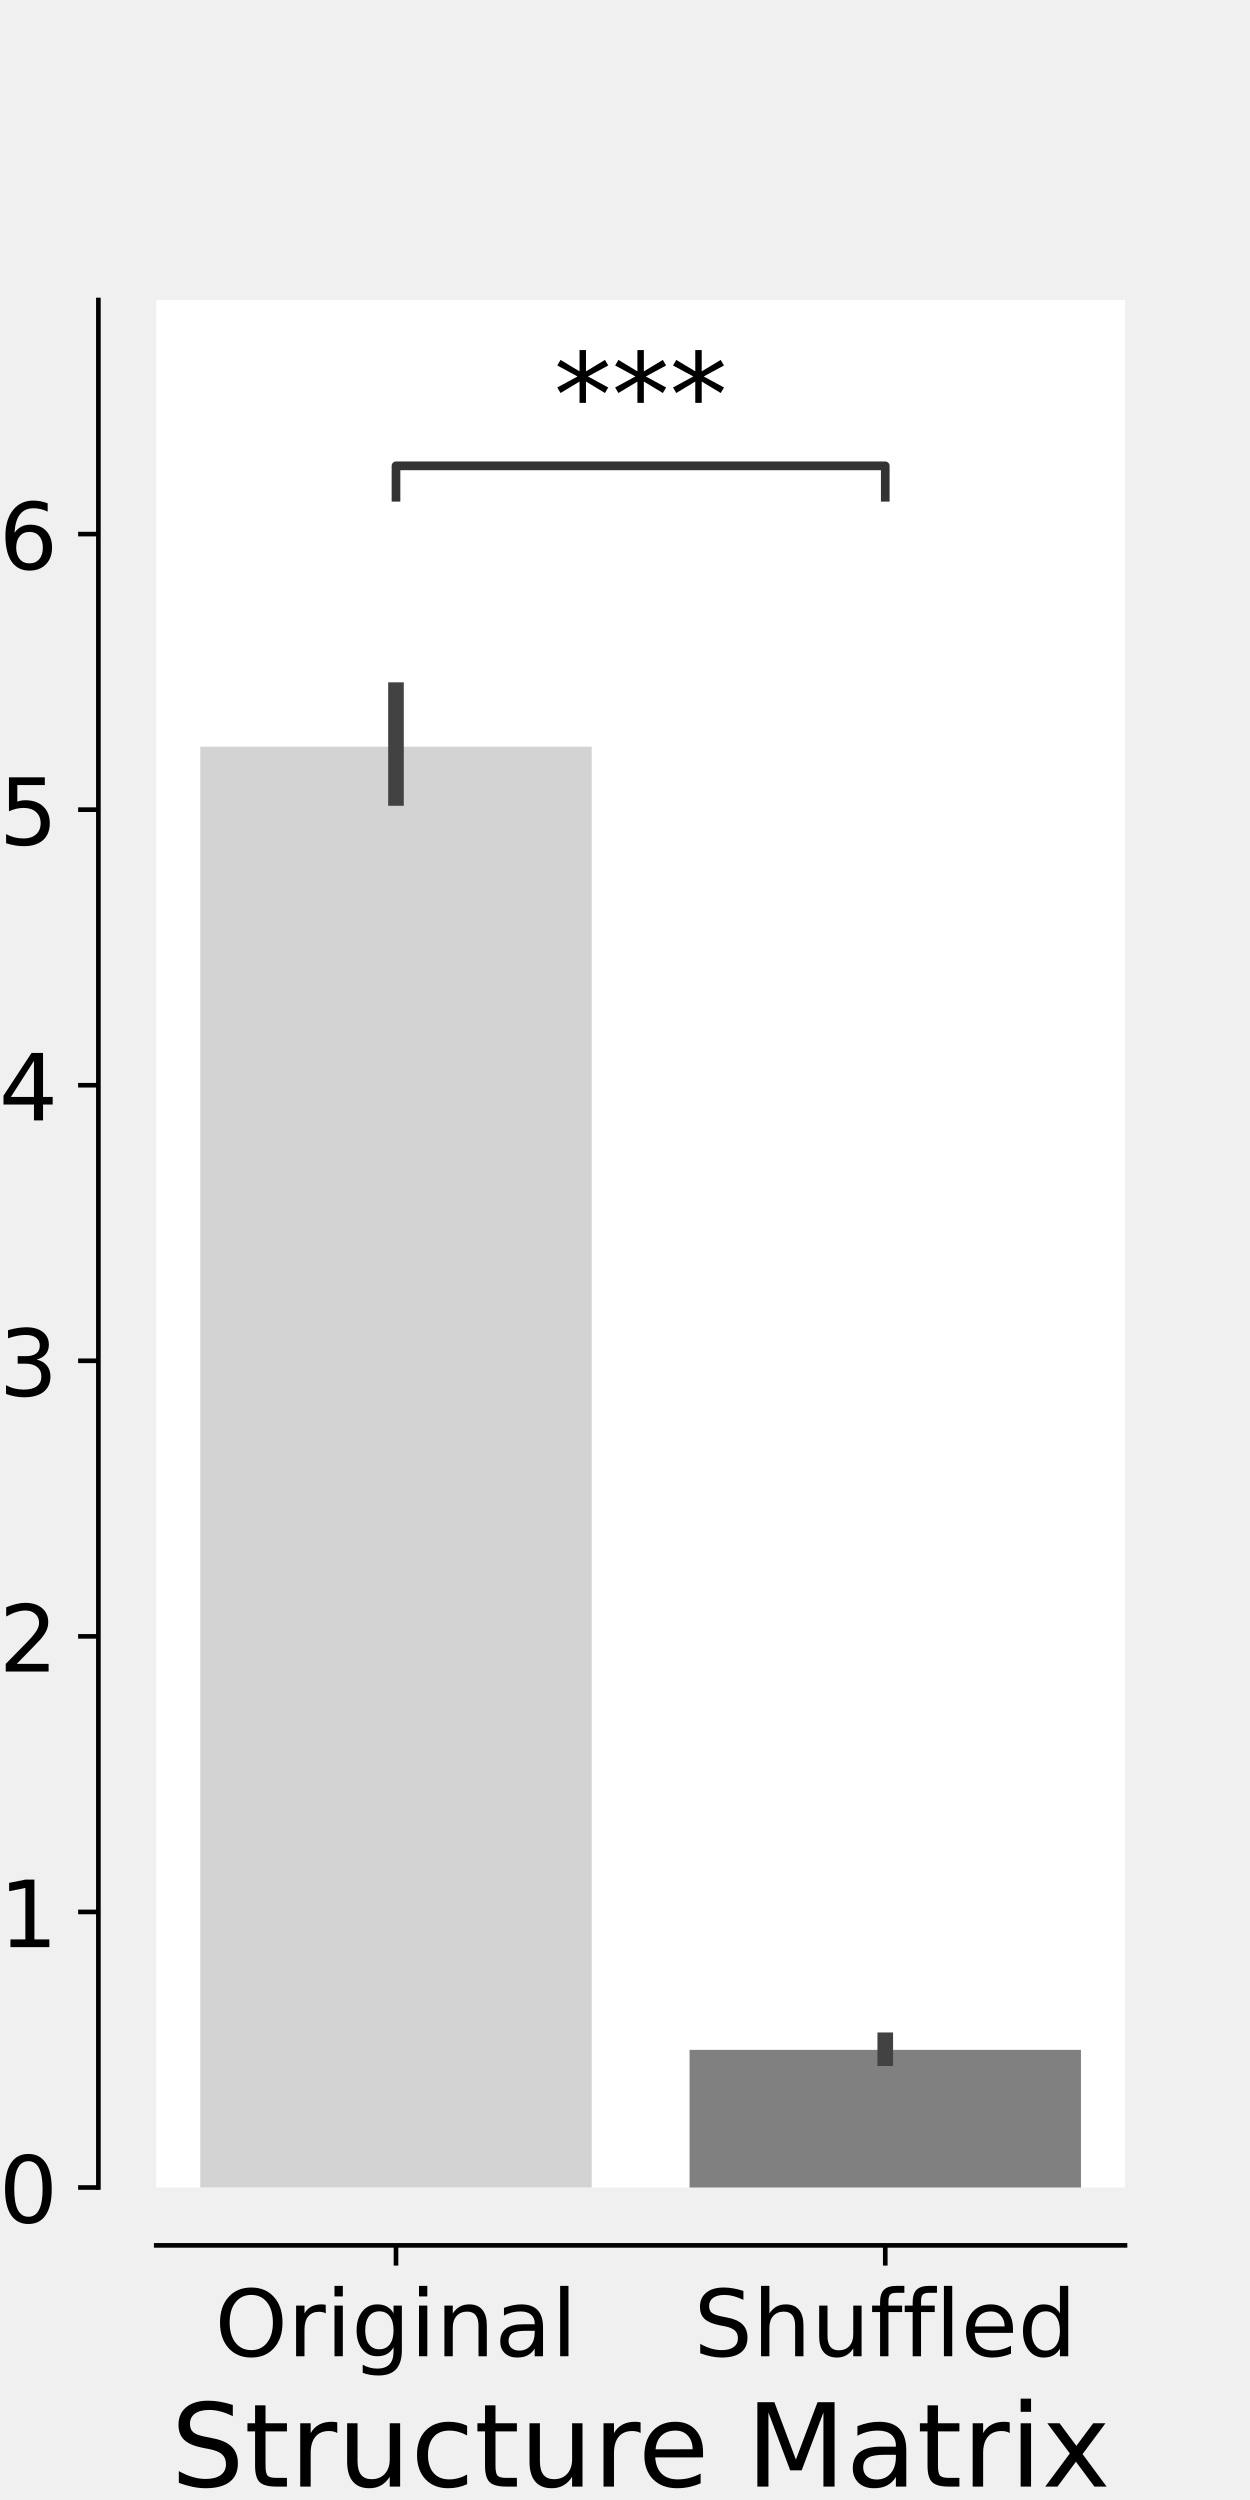
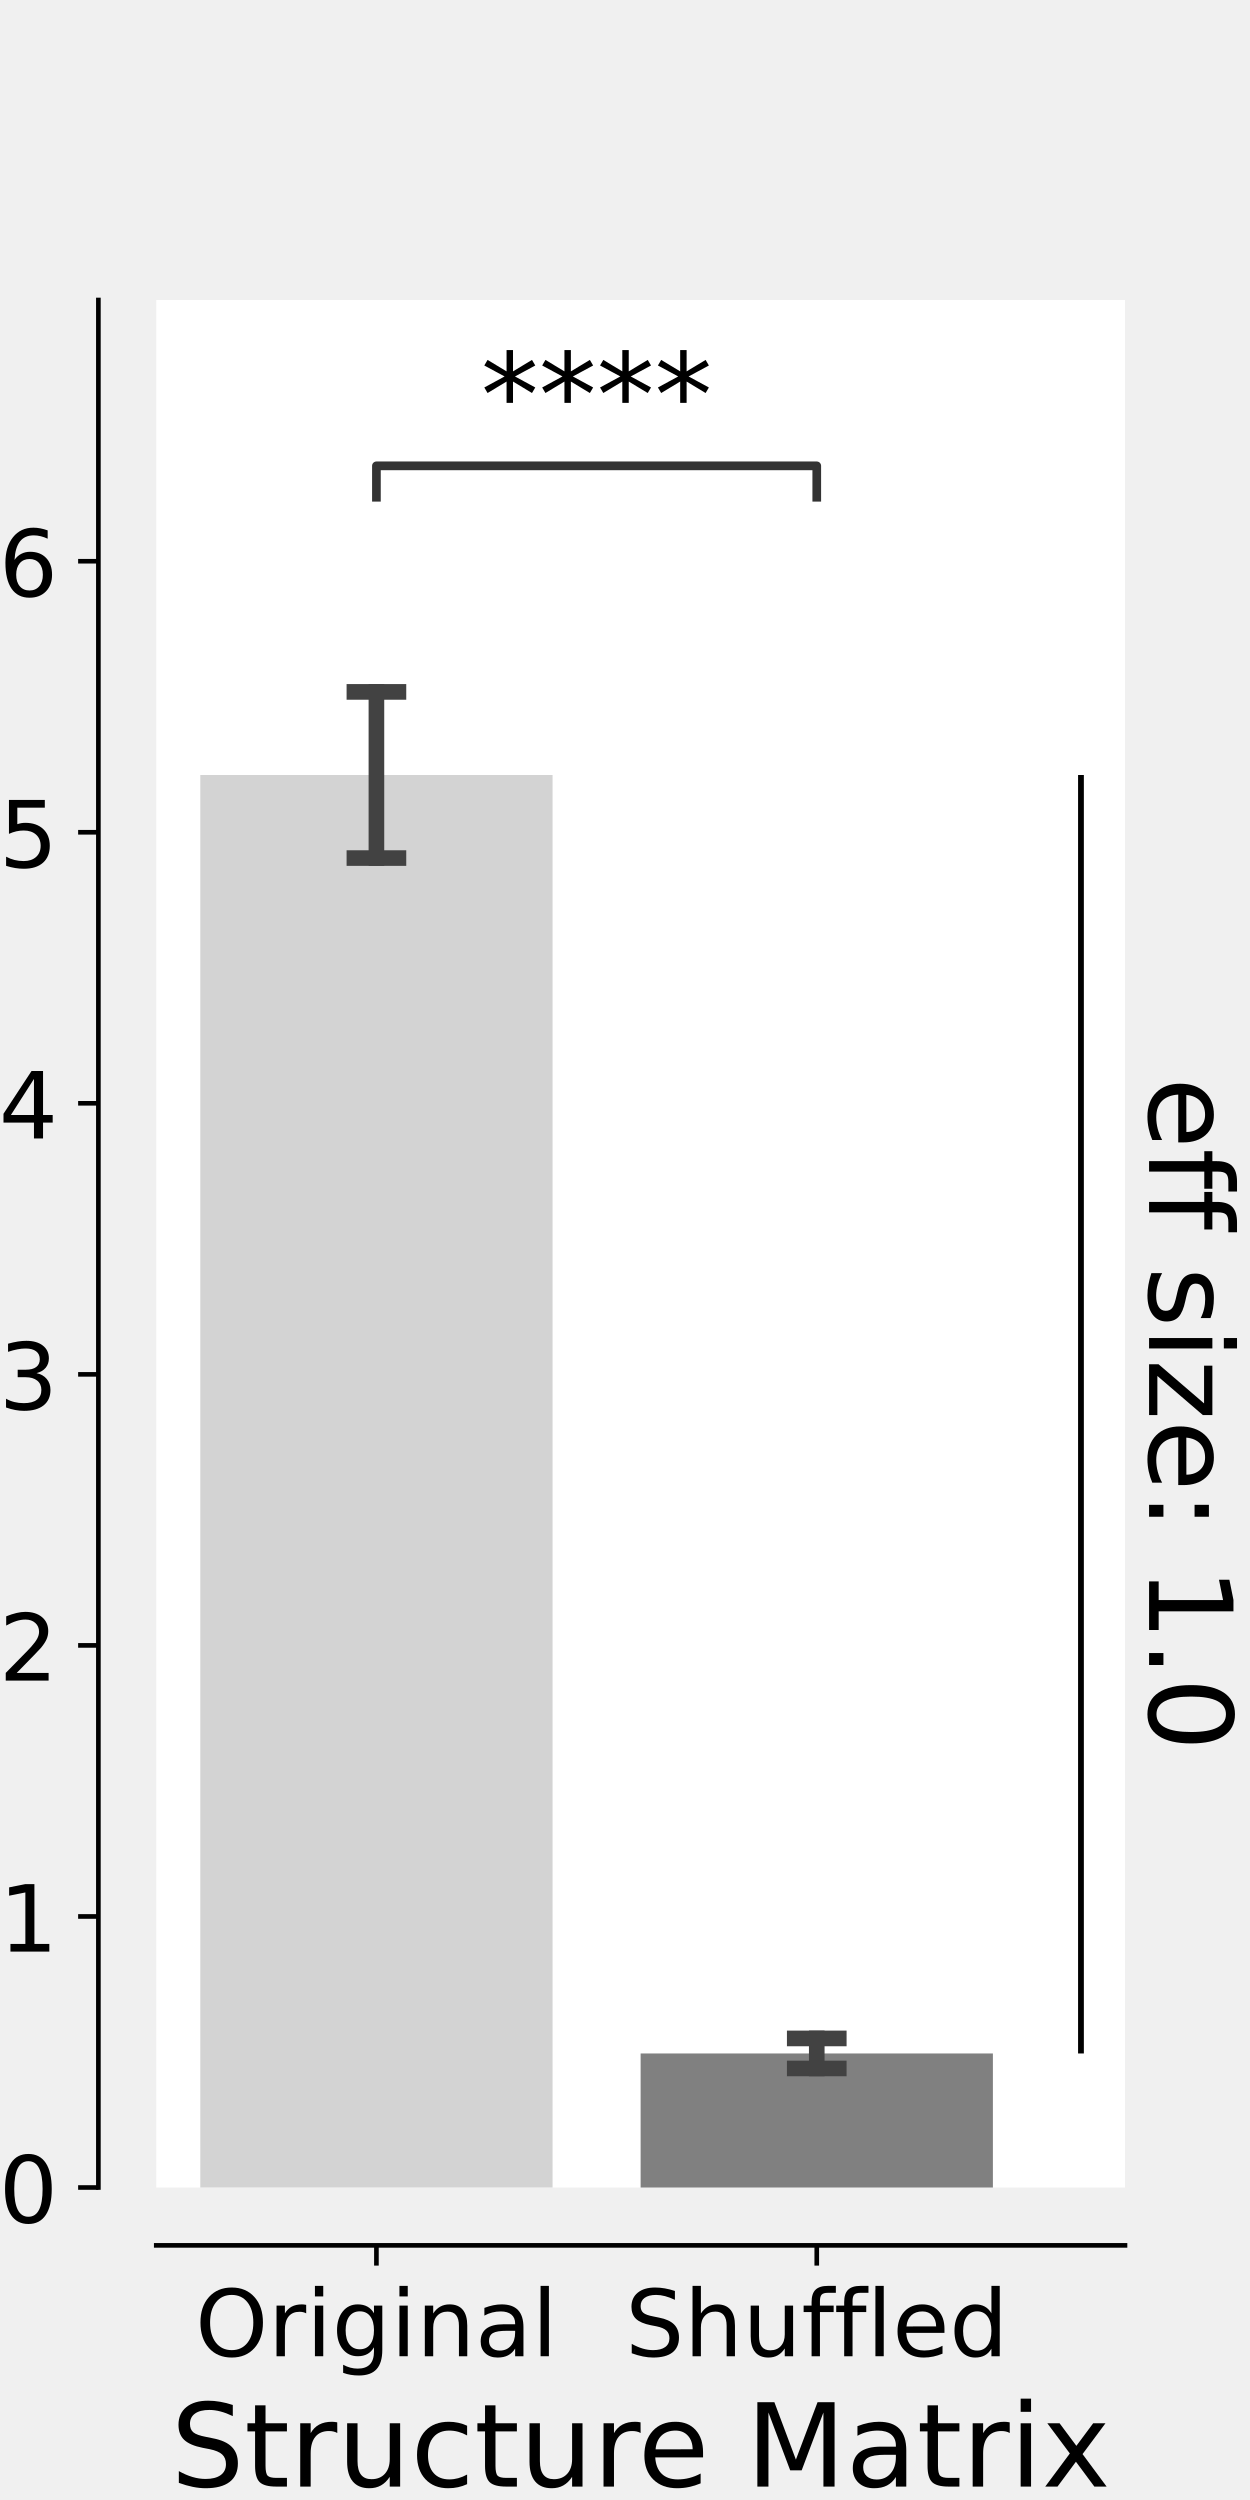
<svg xmlns="http://www.w3.org/2000/svg" xmlns:xlink="http://www.w3.org/1999/xlink" height="432pt" version="1.1" viewBox="0 0 216 432" width="216pt">
  <defs>
    <style type="text/css">*{stroke-linecap:butt;stroke-linejoin:round;}</style>
  </defs>
  <g id="figure_1">
    <g id="patch_1">
      <path d="M 0 432  L 216 432  L 216 0  L 0 0  z " style="fill:none;" />
    </g>
    <g id="axes_1">
      <g id="patch_2">
        <path d="M 27 378  L 194.4 378  L 194.4 51.84  L 27 51.84  z " style="fill:#ffffff;" />
      </g>
      <g id="patch_3">
-         <path clip-path="url(#p579f8cc59b)" d="M 34.609 378  L 102.245 378  L 102.245 129.027  L 34.609 129.027  z " style="fill:#d3d3d3;" />
+         <path clip-path="url(#p124dff2fff)" d="M 34.609 378  L 95.482 378  L 95.482 133.919  L 34.609 133.919  z " style="fill:#d3d3d3;" />
      </g>
      <g id="patch_4">
-         <path clip-path="url(#p579f8cc59b)" d="M 119.155 378  L 186.791 378  L 186.791 354.221  L 119.155 354.221  z " style="fill:#808080;" />
+         <path clip-path="url(#p124dff2fff)" d="M 110.7 378  L 171.573 378  L 171.573 354.834  L 110.7 354.834  z " style="fill:#808080;" />
      </g>
      <g id="matplotlib.axis_1">
        <g id="xtick_1">
          <g id="line2d_1">
            <defs>
-               <path d="M 0 0  L 0 3.5  " id="mbaa889e1a9" style="stroke:#000000;stroke-width:0.8;" />
+               <path d="M 0 0  L 0 3.5  " id="m78fc6b3cd4" style="stroke:#000000;stroke-width:0.8;" />
            </defs>
            <g>
-               <use style="stroke:#000000;stroke-width:0.8;" x="68.427" xlink:href="#mbaa889e1a9" y="388" />
+               <use style="stroke:#000000;stroke-width:0.8;" x="65.045" xlink:href="#m78fc6b3cd4" y="388" />
            </g>
          </g>
          <g id="text_1">
-             <g transform="translate(37.12227 407.1575)scale(0.16 -0.16)">
+             <g transform="translate(33.74045 407.1575)scale(0.16 -0.16)">
              <defs>
                <path d="M 39.406 66.219  Q 28.656 66.219 22.328 58.203  Q 16.016 50.203 16.016 36.375  Q 16.016 22.609 22.328 14.594  Q 28.656 6.594 39.406 6.594  Q 50.141 6.594 56.422 14.594  Q 62.703 22.609 62.703 36.375  Q 62.703 50.203 56.422 58.203  Q 50.141 66.219 39.406 66.219  z M 39.406 74.219  Q 54.734 74.219 63.906 63.938  Q 73.094 53.656 73.094 36.375  Q 73.094 19.141 63.906 8.859  Q 54.734 -1.422 39.406 -1.422  Q 24.031 -1.422 14.812 8.828  Q 5.609 19.094 5.609 36.375  Q 5.609 53.656 14.812 63.938  Q 24.031 74.219 39.406 74.219  z " id="DejaVuSans-79" />
                <path d="M 41.109 46.297  Q 39.594 47.172 37.812 47.578  Q 36.031 48 33.891 48  Q 26.266 48 22.188 43.047  Q 18.109 38.094 18.109 28.812  L 18.109 0  L 9.078 0  L 9.078 54.688  L 18.109 54.688  L 18.109 46.188  Q 20.953 51.172 25.484 53.578  Q 30.031 56 36.531 56  Q 37.453 56 38.578 55.875  Q 39.703 55.766 41.062 55.516  z " id="DejaVuSans-114" />
                <path d="M 9.422 54.688  L 18.406 54.688  L 18.406 0  L 9.422 0  z M 9.422 75.984  L 18.406 75.984  L 18.406 64.594  L 9.422 64.594  z " id="DejaVuSans-105" />
                <path d="M 45.406 27.984  Q 45.406 37.75 41.375 43.109  Q 37.359 48.484 30.078 48.484  Q 22.859 48.484 18.828 43.109  Q 14.797 37.75 14.797 27.984  Q 14.797 18.266 18.828 12.891  Q 22.859 7.516 30.078 7.516  Q 37.359 7.516 41.375 12.891  Q 45.406 18.266 45.406 27.984  z M 54.391 6.781  Q 54.391 -7.172 48.188 -13.984  Q 42 -20.797 29.203 -20.797  Q 24.469 -20.797 20.266 -20.094  Q 16.062 -19.391 12.109 -17.922  L 12.109 -9.188  Q 16.062 -11.328 19.922 -12.344  Q 23.781 -13.375 27.781 -13.375  Q 36.625 -13.375 41.016 -8.766  Q 45.406 -4.156 45.406 5.172  L 45.406 9.625  Q 42.625 4.781 38.281 2.391  Q 33.938 0 27.875 0  Q 17.828 0 11.672 7.656  Q 5.516 15.328 5.516 27.984  Q 5.516 40.672 11.672 48.328  Q 17.828 56 27.875 56  Q 33.938 56 38.281 53.609  Q 42.625 51.219 45.406 46.391  L 45.406 54.688  L 54.391 54.688  z " id="DejaVuSans-103" />
                <path d="M 54.891 33.016  L 54.891 0  L 45.906 0  L 45.906 32.719  Q 45.906 40.484 42.875 44.328  Q 39.844 48.188 33.797 48.188  Q 26.516 48.188 22.312 43.547  Q 18.109 38.922 18.109 30.906  L 18.109 0  L 9.078 0  L 9.078 54.688  L 18.109 54.688  L 18.109 46.188  Q 21.344 51.125 25.703 53.562  Q 30.078 56 35.797 56  Q 45.219 56 50.047 50.172  Q 54.891 44.344 54.891 33.016  z " id="DejaVuSans-110" />
                <path d="M 34.281 27.484  Q 23.391 27.484 19.188 25  Q 14.984 22.516 14.984 16.5  Q 14.984 11.719 18.141 8.906  Q 21.297 6.109 26.703 6.109  Q 34.188 6.109 38.703 11.406  Q 43.219 16.703 43.219 25.484  L 43.219 27.484  z M 52.203 31.203  L 52.203 0  L 43.219 0  L 43.219 8.297  Q 40.141 3.328 35.547 0.953  Q 30.953 -1.422 24.312 -1.422  Q 15.922 -1.422 10.953 3.297  Q 6 8.016 6 15.922  Q 6 25.141 12.172 29.828  Q 18.359 34.516 30.609 34.516  L 43.219 34.516  L 43.219 35.406  Q 43.219 41.609 39.141 45  Q 35.062 48.391 27.688 48.391  Q 23 48.391 18.547 47.266  Q 14.109 46.141 10.016 43.891  L 10.016 52.203  Q 14.938 54.109 19.578 55.047  Q 24.219 56 28.609 56  Q 40.484 56 46.344 49.844  Q 52.203 43.703 52.203 31.203  z " id="DejaVuSans-97" />
                <path d="M 9.422 75.984  L 18.406 75.984  L 18.406 0  L 9.422 0  z " id="DejaVuSans-108" />
              </defs>
              <use xlink:href="#DejaVuSans-79" />
              <use x="78.711" xlink:href="#DejaVuSans-114" />
              <use x="119.824" xlink:href="#DejaVuSans-105" />
              <use x="147.607" xlink:href="#DejaVuSans-103" />
              <use x="211.084" xlink:href="#DejaVuSans-105" />
              <use x="238.867" xlink:href="#DejaVuSans-110" />
              <use x="302.246" xlink:href="#DejaVuSans-97" />
              <use x="363.525" xlink:href="#DejaVuSans-108" />
            </g>
          </g>
        </g>
        <g id="xtick_2">
          <g id="line2d_2">
            <g>
-               <use style="stroke:#000000;stroke-width:0.8;" x="152.973" xlink:href="#mbaa889e1a9" y="388" />
+               <use style="stroke:#000000;stroke-width:0.8;" x="141.136" xlink:href="#m78fc6b3cd4" y="388" />
            </g>
          </g>
          <g id="text_2">
-             <g transform="translate(119.8977 407.1575)scale(0.16 -0.16)">
+             <g transform="translate(108.0614 407.1575)scale(0.16 -0.16)">
              <defs>
                <path d="M 53.516 70.516  L 53.516 60.891  Q 47.906 63.578 42.922 64.891  Q 37.938 66.219 33.297 66.219  Q 25.25 66.219 20.875 63.094  Q 16.5 59.969 16.5 54.203  Q 16.5 49.359 19.406 46.891  Q 22.312 44.438 30.422 42.922  L 36.375 41.703  Q 47.406 39.594 52.656 34.297  Q 57.906 29 57.906 20.125  Q 57.906 9.516 50.797 4.047  Q 43.703 -1.422 29.984 -1.422  Q 24.812 -1.422 18.969 -0.25  Q 13.141 0.922 6.891 3.219  L 6.891 13.375  Q 12.891 10.016 18.656 8.297  Q 24.422 6.594 29.984 6.594  Q 38.422 6.594 43.016 9.906  Q 47.609 13.234 47.609 19.391  Q 47.609 24.75 44.312 27.781  Q 41.016 30.812 33.5 32.328  L 27.484 33.5  Q 16.453 35.688 11.516 40.375  Q 6.594 45.062 6.594 53.422  Q 6.594 63.094 13.406 68.656  Q 20.219 74.219 32.172 74.219  Q 37.312 74.219 42.625 73.281  Q 47.953 72.359 53.516 70.516  z " id="DejaVuSans-83" />
                <path d="M 54.891 33.016  L 54.891 0  L 45.906 0  L 45.906 32.719  Q 45.906 40.484 42.875 44.328  Q 39.844 48.188 33.797 48.188  Q 26.516 48.188 22.312 43.547  Q 18.109 38.922 18.109 30.906  L 18.109 0  L 9.078 0  L 9.078 75.984  L 18.109 75.984  L 18.109 46.188  Q 21.344 51.125 25.703 53.562  Q 30.078 56 35.797 56  Q 45.219 56 50.047 50.172  Q 54.891 44.344 54.891 33.016  z " id="DejaVuSans-104" />
                <path d="M 8.5 21.578  L 8.5 54.688  L 17.484 54.688  L 17.484 21.922  Q 17.484 14.156 20.5 10.266  Q 23.531 6.391 29.594 6.391  Q 36.859 6.391 41.078 11.031  Q 45.312 15.672 45.312 23.688  L 45.312 54.688  L 54.297 54.688  L 54.297 0  L 45.312 0  L 45.312 8.406  Q 42.047 3.422 37.719 1  Q 33.406 -1.422 27.688 -1.422  Q 18.266 -1.422 13.375 4.438  Q 8.5 10.297 8.5 21.578  z M 31.109 56  z " id="DejaVuSans-117" />
                <path d="M 37.109 75.984  L 37.109 68.5  L 28.516 68.5  Q 23.688 68.5 21.797 66.547  Q 19.922 64.594 19.922 59.516  L 19.922 54.688  L 34.719 54.688  L 34.719 47.703  L 19.922 47.703  L 19.922 0  L 10.891 0  L 10.891 47.703  L 2.297 47.703  L 2.297 54.688  L 10.891 54.688  L 10.891 58.5  Q 10.891 67.625 15.141 71.797  Q 19.391 75.984 28.609 75.984  z " id="DejaVuSans-102" />
                <path d="M 56.203 29.594  L 56.203 25.203  L 14.891 25.203  Q 15.484 15.922 20.484 11.062  Q 25.484 6.203 34.422 6.203  Q 39.594 6.203 44.453 7.469  Q 49.312 8.734 54.109 11.281  L 54.109 2.781  Q 49.266 0.734 44.188 -0.344  Q 39.109 -1.422 33.891 -1.422  Q 20.797 -1.422 13.156 6.188  Q 5.516 13.812 5.516 26.812  Q 5.516 40.234 12.766 48.109  Q 20.016 56 32.328 56  Q 43.359 56 49.781 48.891  Q 56.203 41.797 56.203 29.594  z M 47.219 32.234  Q 47.125 39.594 43.094 43.984  Q 39.062 48.391 32.422 48.391  Q 24.906 48.391 20.391 44.141  Q 15.875 39.891 15.188 32.172  z " id="DejaVuSans-101" />
                <path d="M 45.406 46.391  L 45.406 75.984  L 54.391 75.984  L 54.391 0  L 45.406 0  L 45.406 8.203  Q 42.578 3.328 38.25 0.953  Q 33.938 -1.422 27.875 -1.422  Q 17.969 -1.422 11.734 6.484  Q 5.516 14.406 5.516 27.297  Q 5.516 40.188 11.734 48.094  Q 17.969 56 27.875 56  Q 33.938 56 38.25 53.625  Q 42.578 51.266 45.406 46.391  z M 14.797 27.297  Q 14.797 17.391 18.875 11.75  Q 22.953 6.109 30.078 6.109  Q 37.203 6.109 41.297 11.75  Q 45.406 17.391 45.406 27.297  Q 45.406 37.203 41.297 42.844  Q 37.203 48.484 30.078 48.484  Q 22.953 48.484 18.875 42.844  Q 14.797 37.203 14.797 27.297  z " id="DejaVuSans-100" />
              </defs>
              <use xlink:href="#DejaVuSans-83" />
              <use x="63.477" xlink:href="#DejaVuSans-104" />
              <use x="126.855" xlink:href="#DejaVuSans-117" />
              <use x="190.234" xlink:href="#DejaVuSans-102" />
              <use x="225.439" xlink:href="#DejaVuSans-102" />
              <use x="260.645" xlink:href="#DejaVuSans-108" />
              <use x="288.428" xlink:href="#DejaVuSans-101" />
              <use x="349.951" xlink:href="#DejaVuSans-100" />
            </g>
          </g>
        </g>
        <g id="text_3">
          <g transform="translate(29.525 429.6819)scale(0.2 -0.2)">
            <defs>
              <path d="M 18.312 70.219  L 18.312 54.688  L 36.812 54.688  L 36.812 47.703  L 18.312 47.703  L 18.312 18.016  Q 18.312 11.328 20.141 9.422  Q 21.969 7.516 27.594 7.516  L 36.812 7.516  L 36.812 0  L 27.594 0  Q 17.188 0 13.234 3.875  Q 9.281 7.766 9.281 18.016  L 9.281 47.703  L 2.688 47.703  L 2.688 54.688  L 9.281 54.688  L 9.281 70.219  z " id="DejaVuSans-116" />
              <path d="M 48.781 52.594  L 48.781 44.188  Q 44.969 46.297 41.141 47.344  Q 37.312 48.391 33.406 48.391  Q 24.656 48.391 19.812 42.844  Q 14.984 37.312 14.984 27.297  Q 14.984 17.281 19.812 11.734  Q 24.656 6.203 33.406 6.203  Q 37.312 6.203 41.141 7.25  Q 44.969 8.297 48.781 10.406  L 48.781 2.094  Q 45.016 0.344 40.984 -0.531  Q 36.969 -1.422 32.422 -1.422  Q 20.062 -1.422 12.781 6.344  Q 5.516 14.109 5.516 27.297  Q 5.516 40.672 12.859 48.328  Q 20.219 56 33.016 56  Q 37.156 56 41.109 55.141  Q 45.062 54.297 48.781 52.594  z " id="DejaVuSans-99" />
              <path id="DejaVuSans-32" />
              <path d="M 9.812 72.906  L 24.516 72.906  L 43.109 23.297  L 61.812 72.906  L 76.516 72.906  L 76.516 0  L 66.891 0  L 66.891 64.016  L 48.094 14.016  L 38.188 14.016  L 19.391 64.016  L 19.391 0  L 9.812 0  z " id="DejaVuSans-77" />
              <path d="M 54.891 54.688  L 35.109 28.078  L 55.906 0  L 45.312 0  L 29.391 21.484  L 13.484 0  L 2.875 0  L 24.125 28.609  L 4.688 54.688  L 15.281 54.688  L 29.781 35.203  L 44.281 54.688  z " id="DejaVuSans-120" />
            </defs>
            <use xlink:href="#DejaVuSans-83" />
            <use x="63.477" xlink:href="#DejaVuSans-116" />
            <use x="102.686" xlink:href="#DejaVuSans-114" />
            <use x="143.799" xlink:href="#DejaVuSans-117" />
            <use x="207.178" xlink:href="#DejaVuSans-99" />
            <use x="262.158" xlink:href="#DejaVuSans-116" />
            <use x="301.367" xlink:href="#DejaVuSans-117" />
            <use x="364.746" xlink:href="#DejaVuSans-114" />
            <use x="403.609" xlink:href="#DejaVuSans-101" />
            <use x="465.133" xlink:href="#DejaVuSans-32" />
            <use x="496.92" xlink:href="#DejaVuSans-77" />
            <use x="583.199" xlink:href="#DejaVuSans-97" />
            <use x="644.479" xlink:href="#DejaVuSans-116" />
            <use x="683.688" xlink:href="#DejaVuSans-114" />
            <use x="724.801" xlink:href="#DejaVuSans-105" />
            <use x="752.584" xlink:href="#DejaVuSans-120" />
          </g>
        </g>
      </g>
      <g id="matplotlib.axis_2">
        <g id="ytick_1">
          <g id="line2d_3">
            <defs>
-               <path d="M 0 0  L -3.5 0  " id="m2c6cd3fa22" style="stroke:#000000;stroke-width:0.8;" />
+               <path d="M 0 0  L -3.5 0  " id="m007cf33fe6" style="stroke:#000000;stroke-width:0.8;" />
            </defs>
            <g>
-               <use style="stroke:#000000;stroke-width:0.8;" x="17" xlink:href="#m2c6cd3fa22" y="378" />
+               <use style="stroke:#000000;stroke-width:0.8;" x="17" xlink:href="#m007cf33fe6" y="378" />
            </g>
          </g>
          <g id="text_4">
            <g transform="translate(-15.445 384.0788)scale(0.16 -0.16)">
              <defs>
                <path d="M 31.781 66.406  Q 24.172 66.406 20.328 58.906  Q 16.5 51.422 16.5 36.375  Q 16.5 21.391 20.328 13.891  Q 24.172 6.391 31.781 6.391  Q 39.453 6.391 43.281 13.891  Q 47.125 21.391 47.125 36.375  Q 47.125 51.422 43.281 58.906  Q 39.453 66.406 31.781 66.406  z M 31.781 74.219  Q 44.047 74.219 50.516 64.516  Q 56.984 54.828 56.984 36.375  Q 56.984 17.969 50.516 8.266  Q 44.047 -1.422 31.781 -1.422  Q 19.531 -1.422 13.062 8.266  Q 6.594 17.969 6.594 36.375  Q 6.594 54.828 13.062 64.516  Q 19.531 74.219 31.781 74.219  z " id="DejaVuSans-48" />
                <path d="M 10.688 12.406  L 21 12.406  L 21 0  L 10.688 0  z " id="DejaVuSans-46" />
              </defs>
              <use xlink:href="#DejaVuSans-48" />
              <use x="63.623" xlink:href="#DejaVuSans-46" />
              <use x="95.41" xlink:href="#DejaVuSans-48" />
            </g>
          </g>
        </g>
        <g id="ytick_2">
          <g id="line2d_4">
            <g>
-               <use style="stroke:#000000;stroke-width:0.8;" x="17" xlink:href="#m2c6cd3fa22" y="330.382" />
+               <use style="stroke:#000000;stroke-width:0.8;" x="17" xlink:href="#m007cf33fe6" y="331.163" />
            </g>
          </g>
          <g id="text_5">
-             <g transform="translate(-15.445 336.4612)scale(0.16 -0.16)">
+             <g transform="translate(-15.445 337.2419)scale(0.16 -0.16)">
              <defs>
                <path d="M 12.406 8.297  L 28.516 8.297  L 28.516 63.922  L 10.984 60.406  L 10.984 69.391  L 28.422 72.906  L 38.281 72.906  L 38.281 8.297  L 54.391 8.297  L 54.391 0  L 12.406 0  z " id="DejaVuSans-49" />
              </defs>
              <use xlink:href="#DejaVuSans-48" />
              <use x="63.623" xlink:href="#DejaVuSans-46" />
              <use x="95.41" xlink:href="#DejaVuSans-49" />
            </g>
          </g>
        </g>
        <g id="ytick_3">
          <g id="line2d_5">
            <g>
-               <use style="stroke:#000000;stroke-width:0.8;" x="17" xlink:href="#m2c6cd3fa22" y="282.765" />
+               <use style="stroke:#000000;stroke-width:0.8;" x="17" xlink:href="#m007cf33fe6" y="284.326" />
            </g>
          </g>
          <g id="text_6">
-             <g transform="translate(-15.445 288.8437)scale(0.16 -0.16)">
+             <g transform="translate(-15.445 290.405)scale(0.16 -0.16)">
              <defs>
                <path d="M 19.188 8.297  L 53.609 8.297  L 53.609 0  L 7.328 0  L 7.328 8.297  Q 12.938 14.109 22.625 23.891  Q 32.328 33.688 34.812 36.531  Q 39.547 41.844 41.422 45.531  Q 43.312 49.219 43.312 52.781  Q 43.312 58.594 39.234 62.25  Q 35.156 65.922 28.609 65.922  Q 23.969 65.922 18.812 64.312  Q 13.672 62.703 7.812 59.422  L 7.812 69.391  Q 13.766 71.781 18.938 73  Q 24.125 74.219 28.422 74.219  Q 39.75 74.219 46.484 68.547  Q 53.219 62.891 53.219 53.422  Q 53.219 48.922 51.531 44.891  Q 49.859 40.875 45.406 35.406  Q 44.188 33.984 37.641 27.219  Q 31.109 20.453 19.188 8.297  z " id="DejaVuSans-50" />
              </defs>
              <use xlink:href="#DejaVuSans-48" />
              <use x="63.623" xlink:href="#DejaVuSans-46" />
              <use x="95.41" xlink:href="#DejaVuSans-50" />
            </g>
          </g>
        </g>
        <g id="ytick_4">
          <g id="line2d_6">
            <g>
-               <use style="stroke:#000000;stroke-width:0.8;" x="17" xlink:href="#m2c6cd3fa22" y="235.147" />
+               <use style="stroke:#000000;stroke-width:0.8;" x="17" xlink:href="#m007cf33fe6" y="237.489" />
            </g>
          </g>
          <g id="text_7">
-             <g transform="translate(-15.445 241.2261)scale(0.16 -0.16)">
+             <g transform="translate(-15.445 243.5682)scale(0.16 -0.16)">
              <defs>
                <path d="M 40.578 39.312  Q 47.656 37.797 51.625 33  Q 55.609 28.219 55.609 21.188  Q 55.609 10.406 48.188 4.484  Q 40.766 -1.422 27.094 -1.422  Q 22.516 -1.422 17.656 -0.516  Q 12.797 0.391 7.625 2.203  L 7.625 11.719  Q 11.719 9.328 16.594 8.109  Q 21.484 6.891 26.812 6.891  Q 36.078 6.891 40.938 10.547  Q 45.797 14.203 45.797 21.188  Q 45.797 27.641 41.281 31.266  Q 36.766 34.906 28.719 34.906  L 20.219 34.906  L 20.219 43.016  L 29.109 43.016  Q 36.375 43.016 40.234 45.922  Q 44.094 48.828 44.094 54.297  Q 44.094 59.906 40.109 62.906  Q 36.141 65.922 28.719 65.922  Q 24.656 65.922 20.016 65.031  Q 15.375 64.156 9.812 62.312  L 9.812 71.094  Q 15.438 72.656 20.344 73.438  Q 25.25 74.219 29.594 74.219  Q 40.828 74.219 47.359 69.109  Q 53.906 64.016 53.906 55.328  Q 53.906 49.266 50.438 45.094  Q 46.969 40.922 40.578 39.312  z " id="DejaVuSans-51" />
              </defs>
              <use xlink:href="#DejaVuSans-48" />
              <use x="63.623" xlink:href="#DejaVuSans-46" />
              <use x="95.41" xlink:href="#DejaVuSans-51" />
            </g>
          </g>
        </g>
        <g id="ytick_5">
          <g id="line2d_7">
            <g>
-               <use style="stroke:#000000;stroke-width:0.8;" x="17" xlink:href="#m2c6cd3fa22" y="187.53" />
+               <use style="stroke:#000000;stroke-width:0.8;" x="17" xlink:href="#m007cf33fe6" y="190.653" />
            </g>
          </g>
          <g id="text_8">
-             <g transform="translate(-15.445 193.6086)scale(0.16 -0.16)">
+             <g transform="translate(-15.445 196.7313)scale(0.16 -0.16)">
              <defs>
                <path d="M 37.797 64.312  L 12.891 25.391  L 37.797 25.391  z M 35.203 72.906  L 47.609 72.906  L 47.609 25.391  L 58.016 25.391  L 58.016 17.188  L 47.609 17.188  L 47.609 0  L 37.797 0  L 37.797 17.188  L 4.891 17.188  L 4.891 26.703  z " id="DejaVuSans-52" />
              </defs>
              <use xlink:href="#DejaVuSans-48" />
              <use x="63.623" xlink:href="#DejaVuSans-46" />
              <use x="95.41" xlink:href="#DejaVuSans-52" />
            </g>
          </g>
        </g>
        <g id="ytick_6">
          <g id="line2d_8">
            <g>
-               <use style="stroke:#000000;stroke-width:0.8;" x="17" xlink:href="#m2c6cd3fa22" y="139.912" />
+               <use style="stroke:#000000;stroke-width:0.8;" x="17" xlink:href="#m007cf33fe6" y="143.816" />
            </g>
          </g>
          <g id="text_9">
-             <g transform="translate(-15.445 145.9911)scale(0.16 -0.16)">
+             <g transform="translate(-15.445 149.8945)scale(0.16 -0.16)">
              <defs>
                <path d="M 10.797 72.906  L 49.516 72.906  L 49.516 64.594  L 19.828 64.594  L 19.828 46.734  Q 21.969 47.469 24.109 47.828  Q 26.266 48.188 28.422 48.188  Q 40.625 48.188 47.75 41.5  Q 54.891 34.812 54.891 23.391  Q 54.891 11.625 47.562 5.094  Q 40.234 -1.422 26.906 -1.422  Q 22.312 -1.422 17.547 -0.641  Q 12.797 0.141 7.719 1.703  L 7.719 11.625  Q 12.109 9.234 16.797 8.062  Q 21.484 6.891 26.703 6.891  Q 35.156 6.891 40.078 11.328  Q 45.016 15.766 45.016 23.391  Q 45.016 31 40.078 35.438  Q 35.156 39.891 26.703 39.891  Q 22.75 39.891 18.812 39.016  Q 14.891 38.141 10.797 36.281  z " id="DejaVuSans-53" />
              </defs>
              <use xlink:href="#DejaVuSans-48" />
              <use x="63.623" xlink:href="#DejaVuSans-46" />
              <use x="95.41" xlink:href="#DejaVuSans-53" />
            </g>
          </g>
        </g>
        <g id="ytick_7">
          <g id="line2d_9">
            <g>
-               <use style="stroke:#000000;stroke-width:0.8;" x="17" xlink:href="#m2c6cd3fa22" y="92.295" />
+               <use style="stroke:#000000;stroke-width:0.8;" x="17" xlink:href="#m007cf33fe6" y="96.979" />
            </g>
          </g>
          <g id="text_10">
-             <g transform="translate(-15.445 98.37351)scale(0.16 -0.16)">
+             <g transform="translate(-15.445 103.0576)scale(0.16 -0.16)">
              <defs>
                <path d="M 33.016 40.375  Q 26.375 40.375 22.484 35.828  Q 18.609 31.297 18.609 23.391  Q 18.609 15.531 22.484 10.953  Q 26.375 6.391 33.016 6.391  Q 39.656 6.391 43.531 10.953  Q 47.406 15.531 47.406 23.391  Q 47.406 31.297 43.531 35.828  Q 39.656 40.375 33.016 40.375  z M 52.594 71.297  L 52.594 62.312  Q 48.875 64.062 45.094 64.984  Q 41.312 65.922 37.594 65.922  Q 27.828 65.922 22.672 59.328  Q 17.531 52.734 16.797 39.406  Q 19.672 43.656 24.016 45.922  Q 28.375 48.188 33.594 48.188  Q 44.578 48.188 50.953 41.516  Q 57.328 34.859 57.328 23.391  Q 57.328 12.156 50.688 5.359  Q 44.047 -1.422 33.016 -1.422  Q 20.359 -1.422 13.672 8.266  Q 6.984 17.969 6.984 36.375  Q 6.984 53.656 15.188 63.938  Q 23.391 74.219 37.203 74.219  Q 40.922 74.219 44.703 73.484  Q 48.484 72.75 52.594 71.297  z " id="DejaVuSans-54" />
              </defs>
              <use xlink:href="#DejaVuSans-48" />
              <use x="63.623" xlink:href="#DejaVuSans-46" />
              <use x="95.41" xlink:href="#DejaVuSans-54" />
            </g>
          </g>
        </g>
        <g id="text_11">
          <g transform="translate(-23.60438 364.8091)rotate(-90)scale(0.2 -0.2)">
            <defs>
              <path d="M 4.891 31.391  L 31.203 31.391  L 31.203 23.391  L 4.891 23.391  z " id="DejaVuSans-45" />
              <path d="M 19.672 64.797  L 19.672 8.109  L 31.594 8.109  Q 46.688 8.109 53.688 14.938  Q 60.688 21.781 60.688 36.531  Q 60.688 51.172 53.688 57.984  Q 46.688 64.797 31.594 64.797  z M 9.812 72.906  L 30.078 72.906  Q 51.266 72.906 61.172 64.094  Q 71.094 55.281 71.094 36.531  Q 71.094 17.672 61.125 8.828  Q 51.172 0 30.078 0  L 9.812 0  z " id="DejaVuSans-68" />
              <path d="M 32.172 -5.078  Q 28.375 -14.844 24.75 -17.812  Q 21.141 -20.797 15.094 -20.797  L 7.906 -20.797  L 7.906 -13.281  L 13.188 -13.281  Q 16.891 -13.281 18.938 -11.516  Q 21 -9.766 23.484 -3.219  L 25.094 0.875  L 2.984 54.688  L 12.5 54.688  L 29.594 11.922  L 46.688 54.688  L 56.203 54.688  z " id="DejaVuSans-121" />
              <path d="M 52 44.188  Q 55.375 50.25 60.062 53.125  Q 64.75 56 71.094 56  Q 79.641 56 84.281 50.016  Q 88.922 44.047 88.922 33.016  L 88.922 0  L 79.891 0  L 79.891 32.719  Q 79.891 40.578 77.094 44.375  Q 74.312 48.188 68.609 48.188  Q 61.625 48.188 57.562 43.547  Q 53.516 38.922 53.516 30.906  L 53.516 0  L 44.484 0  L 44.484 32.719  Q 44.484 40.625 41.703 44.406  Q 38.922 48.188 33.109 48.188  Q 26.219 48.188 22.156 43.531  Q 18.109 38.875 18.109 30.906  L 18.109 0  L 9.078 0  L 9.078 54.688  L 18.109 54.688  L 18.109 46.188  Q 21.188 51.219 25.484 53.609  Q 29.781 56 35.688 56  Q 41.656 56 45.828 52.969  Q 50 49.953 52 44.188  z " id="DejaVuSans-109" />
              <path d="M 44.281 53.078  L 44.281 44.578  Q 40.484 46.531 36.375 47.5  Q 32.281 48.484 27.875 48.484  Q 21.188 48.484 17.844 46.438  Q 14.5 44.391 14.5 40.281  Q 14.5 37.156 16.891 35.375  Q 19.281 33.594 26.516 31.984  L 29.594 31.297  Q 39.156 29.25 43.188 25.516  Q 47.219 21.781 47.219 15.094  Q 47.219 7.469 41.188 3.016  Q 35.156 -1.422 24.609 -1.422  Q 20.219 -1.422 15.453 -0.562  Q 10.688 0.297 5.422 2  L 5.422 11.281  Q 10.406 8.688 15.234 7.391  Q 20.062 6.109 24.812 6.109  Q 31.156 6.109 34.562 8.281  Q 37.984 10.453 37.984 14.406  Q 37.984 18.062 35.516 20.016  Q 33.062 21.969 24.703 23.781  L 21.578 24.516  Q 13.234 26.266 9.516 29.906  Q 5.812 33.547 5.812 39.891  Q 5.812 47.609 11.281 51.797  Q 16.75 56 26.812 56  Q 31.781 56 36.172 55.266  Q 40.578 54.547 44.281 53.078  z " id="DejaVuSans-115" />
            </defs>
            <use xlink:href="#DejaVuSans-83" />
            <use x="63.477" xlink:href="#DejaVuSans-116" />
            <use x="102.686" xlink:href="#DejaVuSans-114" />
            <use x="143.799" xlink:href="#DejaVuSans-117" />
            <use x="207.178" xlink:href="#DejaVuSans-99" />
            <use x="262.158" xlink:href="#DejaVuSans-116" />
            <use x="301.367" xlink:href="#DejaVuSans-117" />
            <use x="364.746" xlink:href="#DejaVuSans-114" />
            <use x="403.609" xlink:href="#DejaVuSans-101" />
            <use x="465.133" xlink:href="#DejaVuSans-45" />
            <use x="501.217" xlink:href="#DejaVuSans-68" />
            <use x="578.219" xlink:href="#DejaVuSans-121" />
            <use x="637.398" xlink:href="#DejaVuSans-110" />
            <use x="700.777" xlink:href="#DejaVuSans-97" />
            <use x="762.057" xlink:href="#DejaVuSans-109" />
            <use x="859.469" xlink:href="#DejaVuSans-105" />
            <use x="887.252" xlink:href="#DejaVuSans-99" />
            <use x="942.232" xlink:href="#DejaVuSans-115" />
            <use x="994.332" xlink:href="#DejaVuSans-32" />
            <use x="1026.119" xlink:href="#DejaVuSans-83" />
            <use x="1089.596" xlink:href="#DejaVuSans-105" />
            <use x="1117.379" xlink:href="#DejaVuSans-109" />
            <use x="1214.791" xlink:href="#DejaVuSans-105" />
            <use x="1242.574" xlink:href="#DejaVuSans-108" />
            <use x="1270.357" xlink:href="#DejaVuSans-97" />
            <use x="1331.637" xlink:href="#DejaVuSans-114" />
            <use x="1372.75" xlink:href="#DejaVuSans-105" />
            <use x="1400.533" xlink:href="#DejaVuSans-116" />
            <use x="1439.742" xlink:href="#DejaVuSans-121" />
          </g>
        </g>
      </g>
+       <g id="LineCollection_1">
+         <path clip-path="url(#p124dff2fff)" d="M 186.791 354.834  L 186.791 133.919  " style="fill:none;stroke:#000000;" />
+       </g>
      <g id="line2d_10">
-         <path clip-path="url(#p579f8cc59b)" d="M 68.427 137.892  L 68.427 119.256  " style="fill:none;stroke:#424242;stroke-linecap:square;stroke-width:2.7;" />
+         <path clip-path="url(#p124dff2fff)" d="M 65.045 148.277  L 65.045 119.561  " style="fill:none;stroke:#424242;stroke-linecap:square;stroke-width:2.7;" />
      </g>
      <g id="line2d_11">
-         <path clip-path="url(#p579f8cc59b)" d="M 152.973 355.657  L 152.973 352.56  " style="fill:none;stroke:#424242;stroke-linecap:square;stroke-width:2.7;" />
+         <path clip-path="url(#p124dff2fff)" d="M 61.241 148.277  L 68.85 148.277  " style="fill:none;stroke:#424242;stroke-linecap:square;stroke-width:2.7;" />
      </g>
      <g id="line2d_12">
-         <path clip-path="url(#p579f8cc59b)" d="M 68.427 85.928  L 68.427 80.495  L 152.973 80.495  L 152.973 85.928  " style="fill:none;stroke:#333333;stroke-linecap:square;stroke-width:1.5;" />
+         <path clip-path="url(#p124dff2fff)" d="M 61.241 119.561  L 68.85 119.561  " style="fill:none;stroke:#424242;stroke-linecap:square;stroke-width:2.7;" />
+       </g>
+       <g id="line2d_13">
+         <path clip-path="url(#p124dff2fff)" d="M 141.136 357.429  L 141.136 352.239  " style="fill:none;stroke:#424242;stroke-linecap:square;stroke-width:2.7;" />
+       </g>
+       <g id="line2d_14">
+         <path clip-path="url(#p124dff2fff)" d="M 137.332 357.429  L 144.941 357.429  " style="fill:none;stroke:#424242;stroke-linecap:square;stroke-width:2.7;" />
+       </g>
+       <g id="line2d_15">
+         <path clip-path="url(#p124dff2fff)" d="M 137.332 352.239  L 144.941 352.239  " style="fill:none;stroke:#424242;stroke-linecap:square;stroke-width:2.7;" />
+       </g>
+       <g id="line2d_16">
+         <path clip-path="url(#p124dff2fff)" d="M 65.045 85.922  L 65.045 80.495  L 141.136 80.495  L 141.136 85.922  " style="fill:none;stroke:#333333;stroke-linecap:square;stroke-width:1.5;" />
      </g>
      <g id="patch_5">
        <path d="M 17 378  L 17 51.84  " style="fill:none;stroke:#000000;stroke-linecap:square;stroke-linejoin:miter;stroke-width:0.8;" />
      </g>
      <g id="patch_6">
        <path d="M 27 388  L 194.4 388  " style="fill:none;stroke:#000000;stroke-linecap:square;stroke-linejoin:miter;stroke-width:0.8;" />
      </g>
      <g id="text_12">
-         <g transform="translate(95.7 75.33547)scale(0.2 -0.2)">
+         <g transform="translate(83.09091 75.33547)scale(0.2 -0.2)">
          <defs>
            <path d="M 47.016 60.891  L 29.5 51.422  L 47.016 41.891  L 44.188 37.109  L 27.781 47.016  L 27.781 28.609  L 22.219 28.609  L 22.219 47.016  L 5.812 37.109  L 2.984 41.891  L 20.516 51.422  L 2.984 60.891  L 5.812 65.719  L 22.219 55.812  L 22.219 74.219  L 27.781 74.219  L 27.781 55.812  L 44.188 65.719  z " id="DejaVuSans-42" />
          </defs>
          <use xlink:href="#DejaVuSans-42" />
          <use x="50" xlink:href="#DejaVuSans-42" />
          <use x="100" xlink:href="#DejaVuSans-42" />
+           <use x="150" xlink:href="#DejaVuSans-42" />
+         </g>
+       </g>
+       <g id="text_13">
+         <g transform="translate(198.5594 186.1657)rotate(-270)scale(0.2 -0.2)">
+           <defs>
+             <path d="M 5.516 54.688  L 48.188 54.688  L 48.188 46.484  L 14.406 7.172  L 48.188 7.172  L 48.188 0  L 4.297 0  L 4.297 8.203  L 38.094 47.516  L 5.516 47.516  z " id="DejaVuSans-122" />
+             <path d="M 11.719 12.406  L 22.016 12.406  L 22.016 0  L 11.719 0  z M 11.719 51.703  L 22.016 51.703  L 22.016 39.312  L 11.719 39.312  z " id="DejaVuSans-58" />
+           </defs>
+           <use xlink:href="#DejaVuSans-101" />
+           <use x="61.523" xlink:href="#DejaVuSans-102" />
+           <use x="96.729" xlink:href="#DejaVuSans-102" />
+           <use x="131.934" xlink:href="#DejaVuSans-32" />
+           <use x="163.721" xlink:href="#DejaVuSans-115" />
+           <use x="215.82" xlink:href="#DejaVuSans-105" />
+           <use x="243.604" xlink:href="#DejaVuSans-122" />
+           <use x="296.094" xlink:href="#DejaVuSans-101" />
+           <use x="357.617" xlink:href="#DejaVuSans-58" />
+           <use x="391.309" xlink:href="#DejaVuSans-32" />
+           <use x="423.096" xlink:href="#DejaVuSans-49" />
+           <use x="486.719" xlink:href="#DejaVuSans-46" />
+           <use x="518.506" xlink:href="#DejaVuSans-48" />
        </g>
      </g>
    </g>
  </g>
  <defs>
-     <clipPath id="p579f8cc59b">
+     <clipPath id="p124dff2fff">
      <rect height="326.16" width="167.4" x="27" y="51.84" />
    </clipPath>
  </defs>
</svg>
